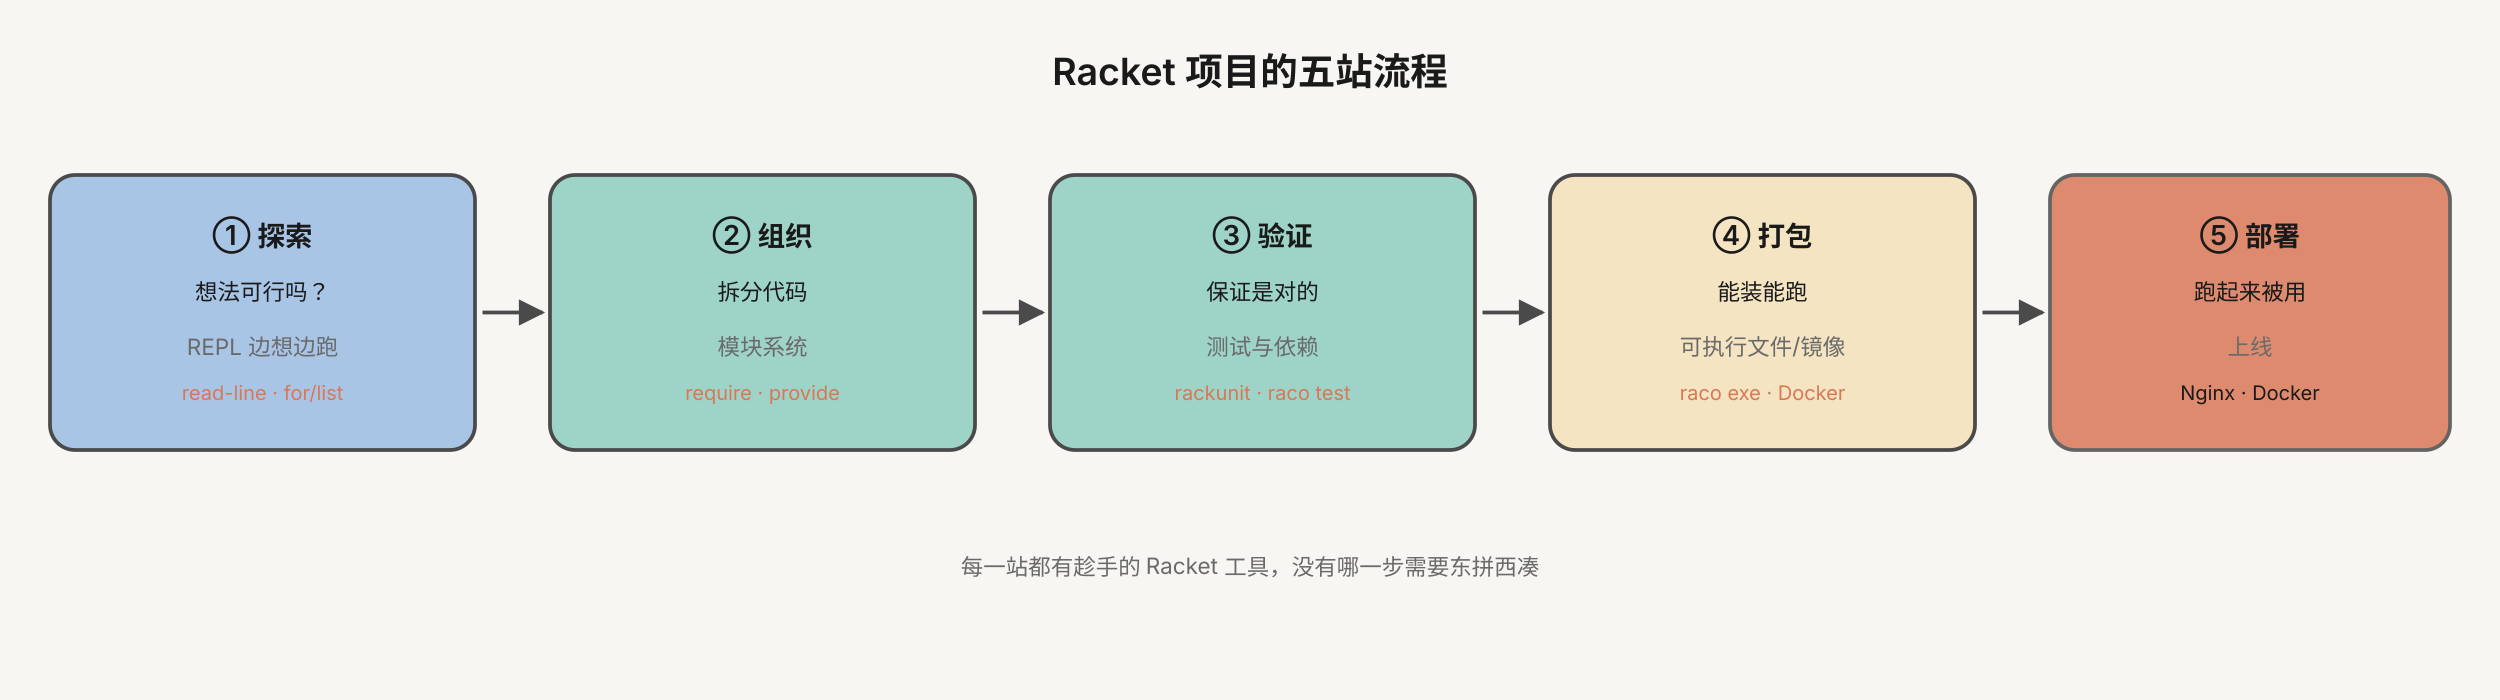
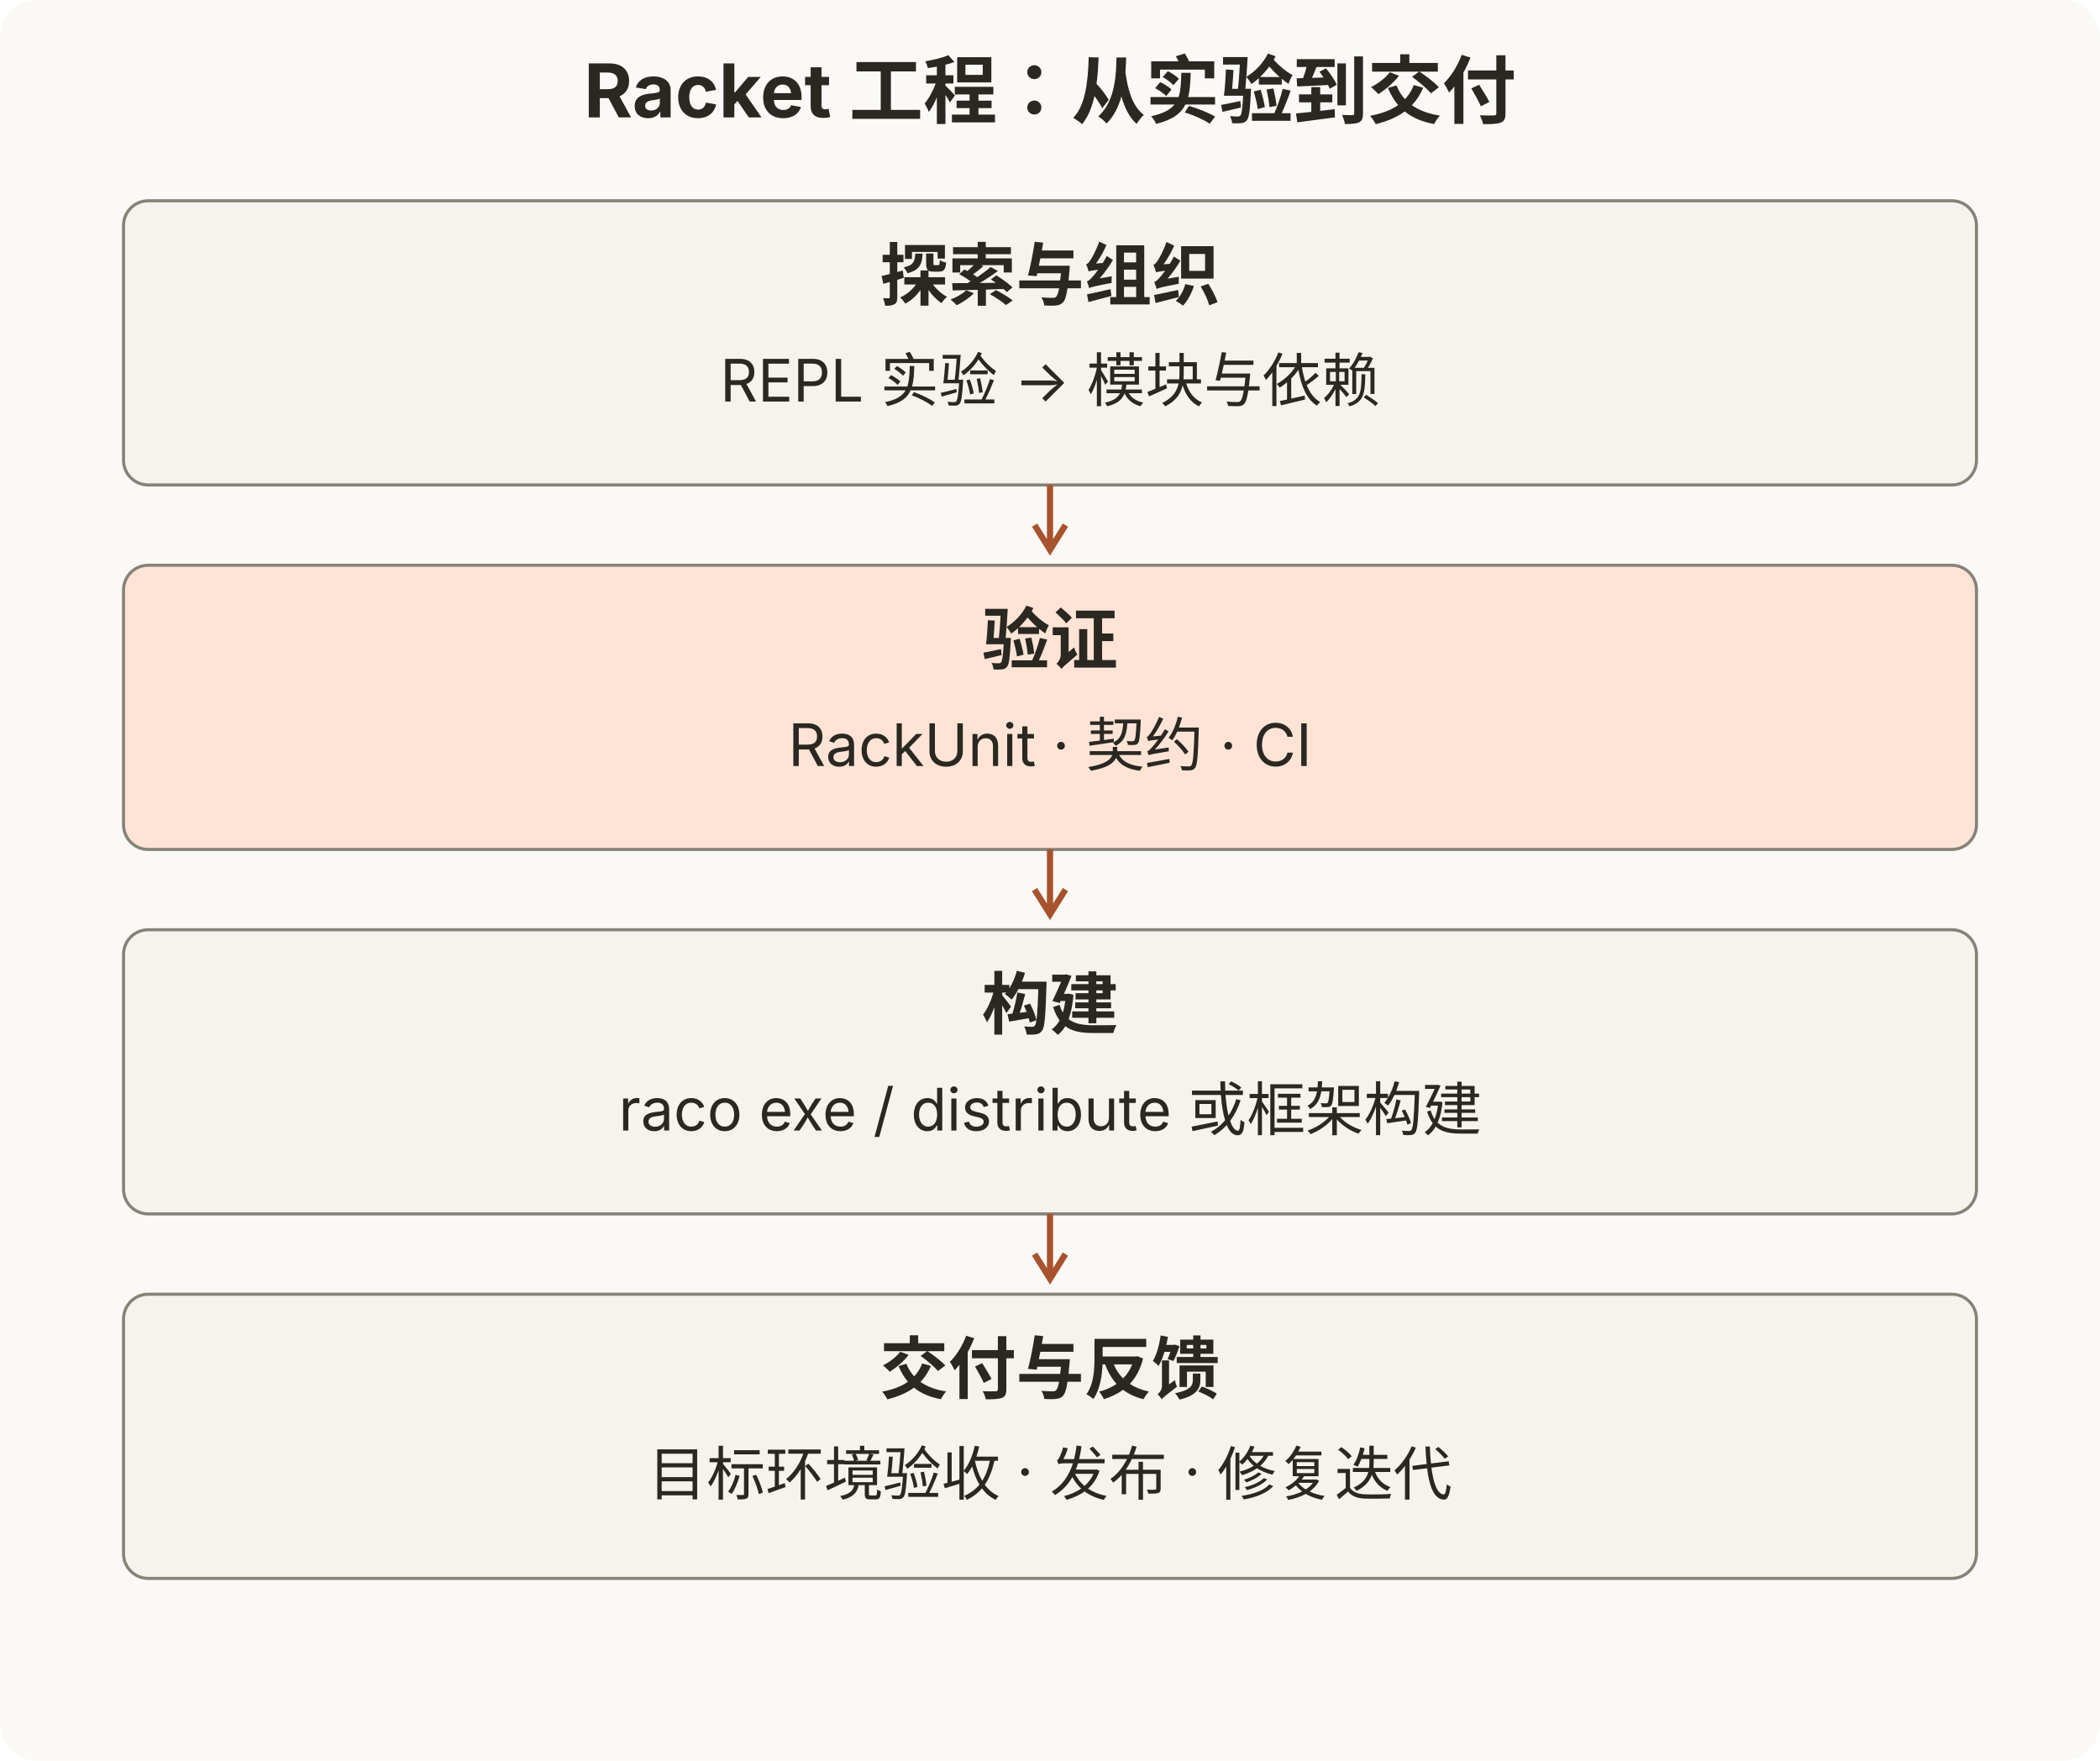
- <svg xmlns="http://www.w3.org/2000/svg" viewBox="0 0 1000 280" font-family="&quot;PingFang SC&quot;, &quot;Microsoft YaHei&quot;, -apple-system, BlinkMacSystemFont, &quot;Segoe UI&quot;, sans-serif">
-   <defs>
-     <marker id="ar" viewBox="0 0 10 10" refX="9" refY="5" markerWidth="7" markerHeight="7" orient="auto-start-reverse">
-       <path d="M 0 0 L 10 5 L 0 10 z" fill="#4a4a4a" />
-     </marker>
-   </defs>
-   <rect width="1000" height="280" fill="#f8f6f3" />
-   <text x="500" y="34" text-anchor="middle" font-size="15" font-weight="600" fill="#1a1a1a">Racket 项目的五站流程</text>
-   <rect x="20" y="70" width="170" height="110" rx="10" fill="#a8c5e6" stroke="#4a4a4a" stroke-width="1.5" />
-   <text x="105" y="98" text-anchor="middle" font-size="11" font-weight="600" fill="#1a1a1a">① 探索</text>
-   <text x="105" y="120" text-anchor="middle" font-size="9" fill="#1a1a1a">想法可行吗？</text>
-   <text x="105" y="142" text-anchor="middle" font-size="9" fill="#6a6a6a">REPL 边想边跑</text>
-   <text x="105" y="160" text-anchor="middle" font-size="8" fill="#d97757">read-line · for/list</text>
-   <line x1="193" y1="125" x2="217" y2="125" stroke="#4a4a4a" stroke-width="1.5" marker-end="url(#ar)" />
-   <rect x="220" y="70" width="170" height="110" rx="10" fill="#9dd4c7" stroke="#4a4a4a" stroke-width="1.5" />
-   <text x="305" y="98" text-anchor="middle" font-size="11" font-weight="600" fill="#1a1a1a">② 组织</text>
-   <text x="305" y="120" text-anchor="middle" font-size="9" fill="#1a1a1a">拆分代码</text>
-   <text x="305" y="142" text-anchor="middle" font-size="9" fill="#6a6a6a">模块系统</text>
-   <text x="305" y="160" text-anchor="middle" font-size="8" fill="#d97757">require · provide</text>
-   <line x1="393" y1="125" x2="417" y2="125" stroke="#4a4a4a" stroke-width="1.5" marker-end="url(#ar)" />
-   <rect x="420" y="70" width="170" height="110" rx="10" fill="#9dd4c7" stroke="#4a4a4a" stroke-width="1.5" />
-   <text x="505" y="98" text-anchor="middle" font-size="11" font-weight="600" fill="#1a1a1a">③ 验证</text>
-   <text x="505" y="120" text-anchor="middle" font-size="9" fill="#1a1a1a">保证是对的</text>
-   <text x="505" y="142" text-anchor="middle" font-size="9" fill="#6a6a6a">测试与依赖</text>
-   <text x="505" y="160" text-anchor="middle" font-size="8" fill="#d97757">rackunit · raco test</text>
-   <line x1="593" y1="125" x2="617" y2="125" stroke="#4a4a4a" stroke-width="1.5" marker-end="url(#ar)" />
-   <rect x="620" y="70" width="170" height="110" rx="10" fill="#f4e4c1" stroke="#4a4a4a" stroke-width="1.5" />
-   <text x="705" y="98" text-anchor="middle" font-size="11" font-weight="600" fill="#1a1a1a">④ 打包</text>
-   <text x="705" y="120" text-anchor="middle" font-size="9" fill="#1a1a1a">能装能跑</text>
-   <text x="705" y="142" text-anchor="middle" font-size="9" fill="#6a6a6a">可执行文件/镜像</text>
-   <text x="705" y="160" text-anchor="middle" font-size="8" fill="#d97757">raco exe · Docker</text>
-   <line x1="793" y1="125" x2="817" y2="125" stroke="#4a4a4a" stroke-width="1.5" marker-end="url(#ar)" />
-   <rect x="820" y="70" width="160" height="110" rx="10" fill="#d97757" stroke="#4a4a4a" stroke-width="1.5" opacity="0.85" />
-   <text x="900" y="98" text-anchor="middle" font-size="11" font-weight="600" fill="#1a1a1a">⑤ 部署</text>
-   <text x="900" y="120" text-anchor="middle" font-size="9" fill="#1a1a1a">跑起来被用</text>
-   <text x="900" y="142" text-anchor="middle" font-size="9" fill="#6a6a6a">上线</text>
-   <text x="900" y="160" text-anchor="middle" font-size="8" fill="#1a1a1a">Nginx · Docker</text>
-   <text x="500" y="230" text-anchor="middle" font-size="9" fill="#6a6a6a">每一站都有趁手的 Racket 工具，没有哪一步需要东拼西凑</text>
+ <svg xmlns="http://www.w3.org/2000/svg" viewBox="0 0 680 570" role="img" aria-labelledby="t d">
+   <rect width="680" height="570" rx="12" fill="#FAF9F6" />
+   <g font-family="Inter, PingFang SC, Microsoft YaHei, system-ui, sans-serif" text-anchor="middle" fill="#2A2820">
+     <text x="340" y="38" font-size="24" font-weight="bold">Racket 工程：从实验到交付</text>
+     <rect x="40" y="65" width="600" height="92" rx="8" fill="#F5F3EE" stroke="#878278" />
+     <text x="340" y="97" font-size="22" font-weight="bold">探索与组织</text>
+     <text x="340" y="130" font-size="19">REPL 实验 → 模块与依赖</text>
+     <path d="M340 157v21m-5 -8l5 8 5 -8" stroke="#A8532D" stroke-width="2" fill="none" />
+     <rect x="40" y="183" width="600" height="92" rx="8" fill="#FFE4D6" stroke="#878278" />
+     <text x="340" y="215" font-size="22" font-weight="bold">验证</text>
+     <text x="340" y="248" font-size="19">RackUnit · 契约 · CI</text>
+     <path d="M340 275v21m-5 -8l5 8 5 -8" stroke="#A8532D" stroke-width="2" fill="none" />
+     <rect x="40" y="301" width="600" height="92" rx="8" fill="#F5F3EE" stroke="#878278" />
+     <text x="340" y="333" font-size="22" font-weight="bold">构建</text>
+     <text x="340" y="366" font-size="19">raco exe / distribute 或框架构建</text>
+     <path d="M340 393v21m-5 -8l5 8 5 -8" stroke="#A8532D" stroke-width="2" fill="none" />
+     <rect x="40" y="419" width="600" height="92" rx="8" fill="#F5F3EE" stroke="#878278" />
+     <text x="340" y="451" font-size="22" font-weight="bold">交付与反馈</text>
+     <text x="340" y="484" font-size="19">目标环境验收 · 发布 · 修复迭代</text>
+   </g>
</svg>
